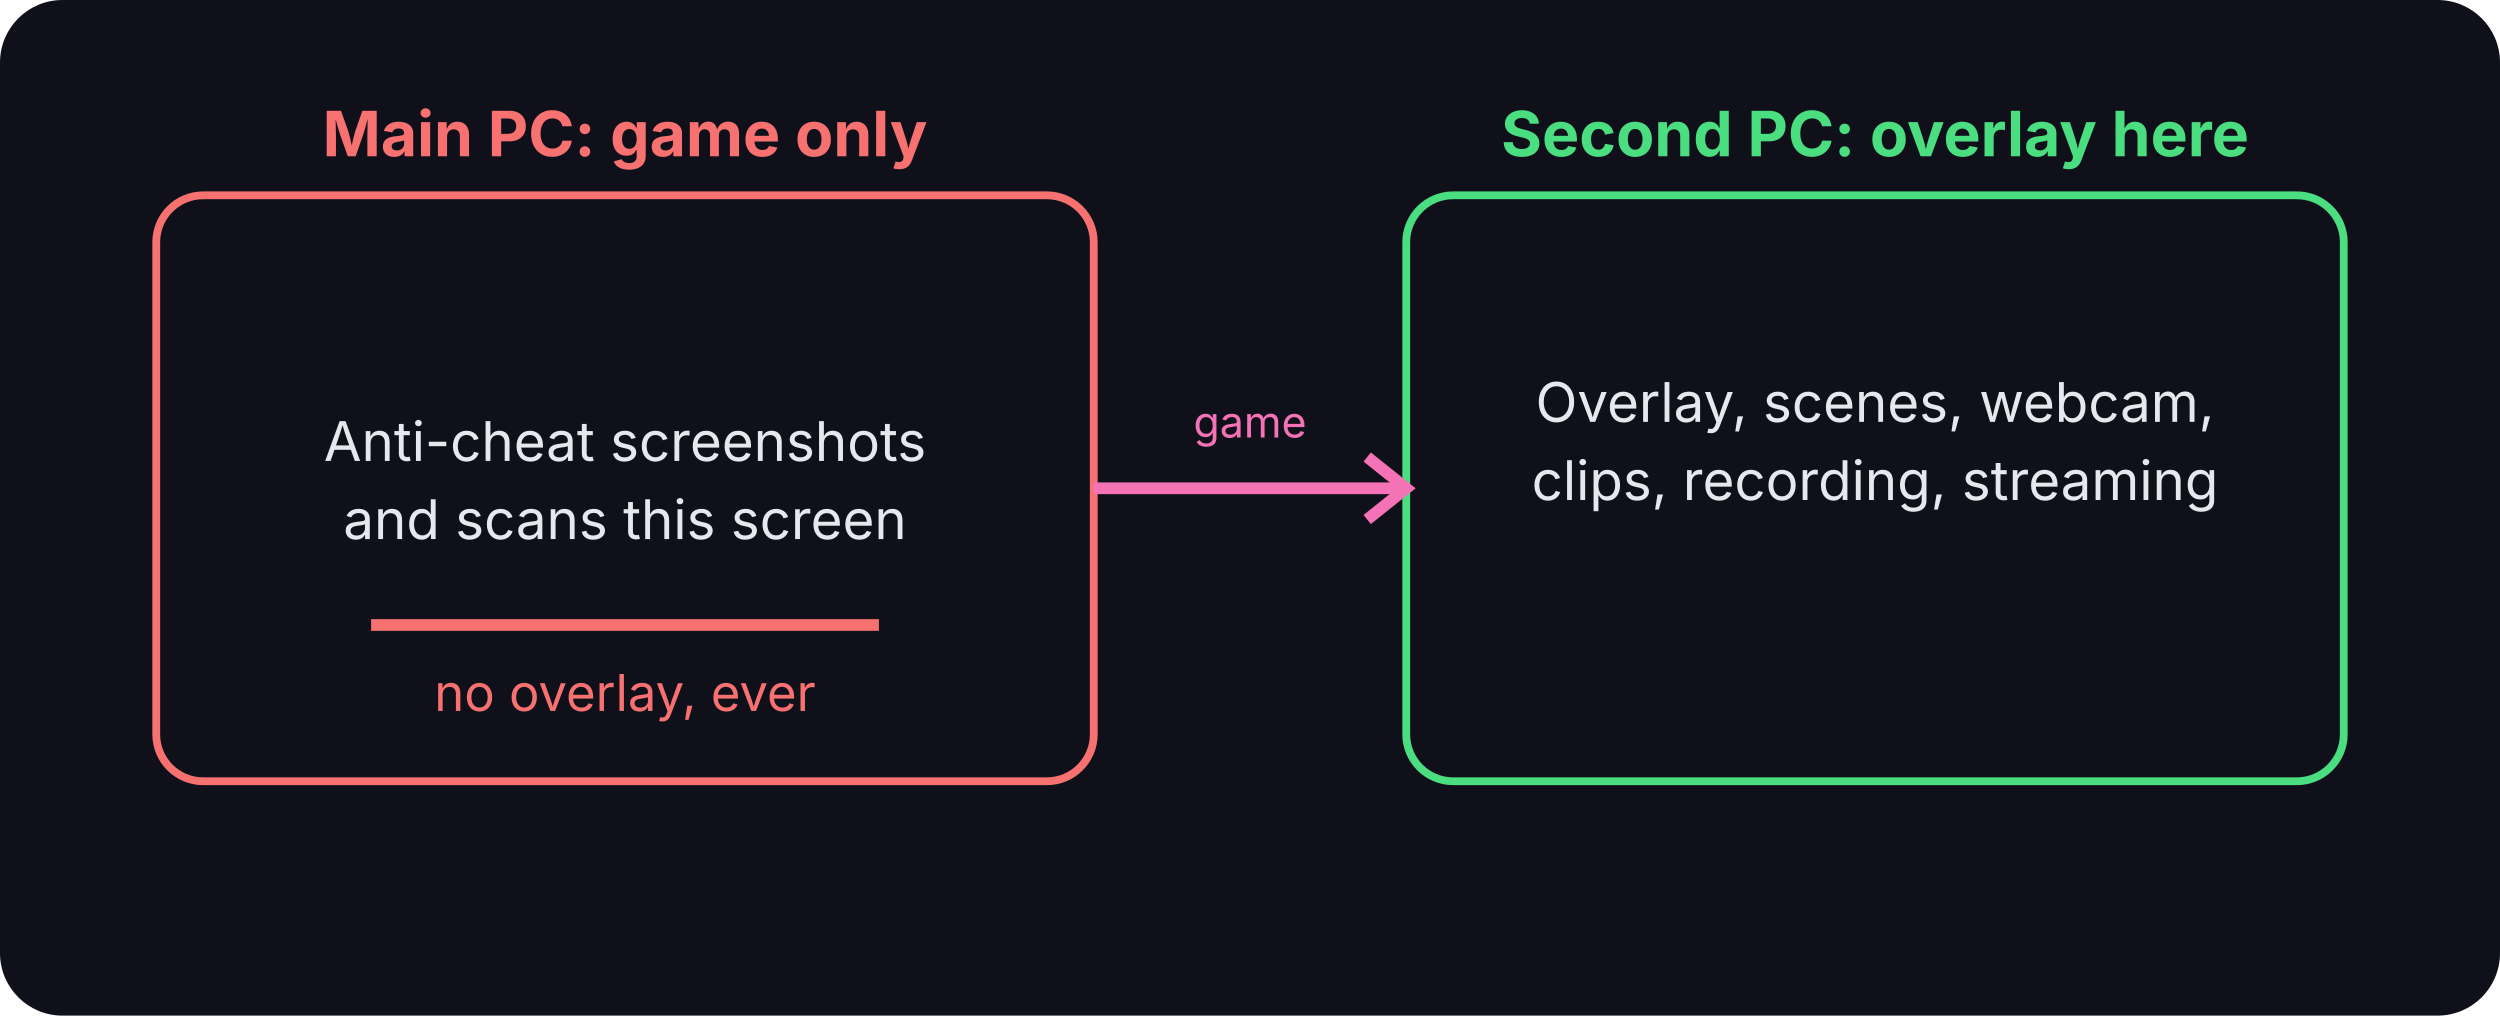
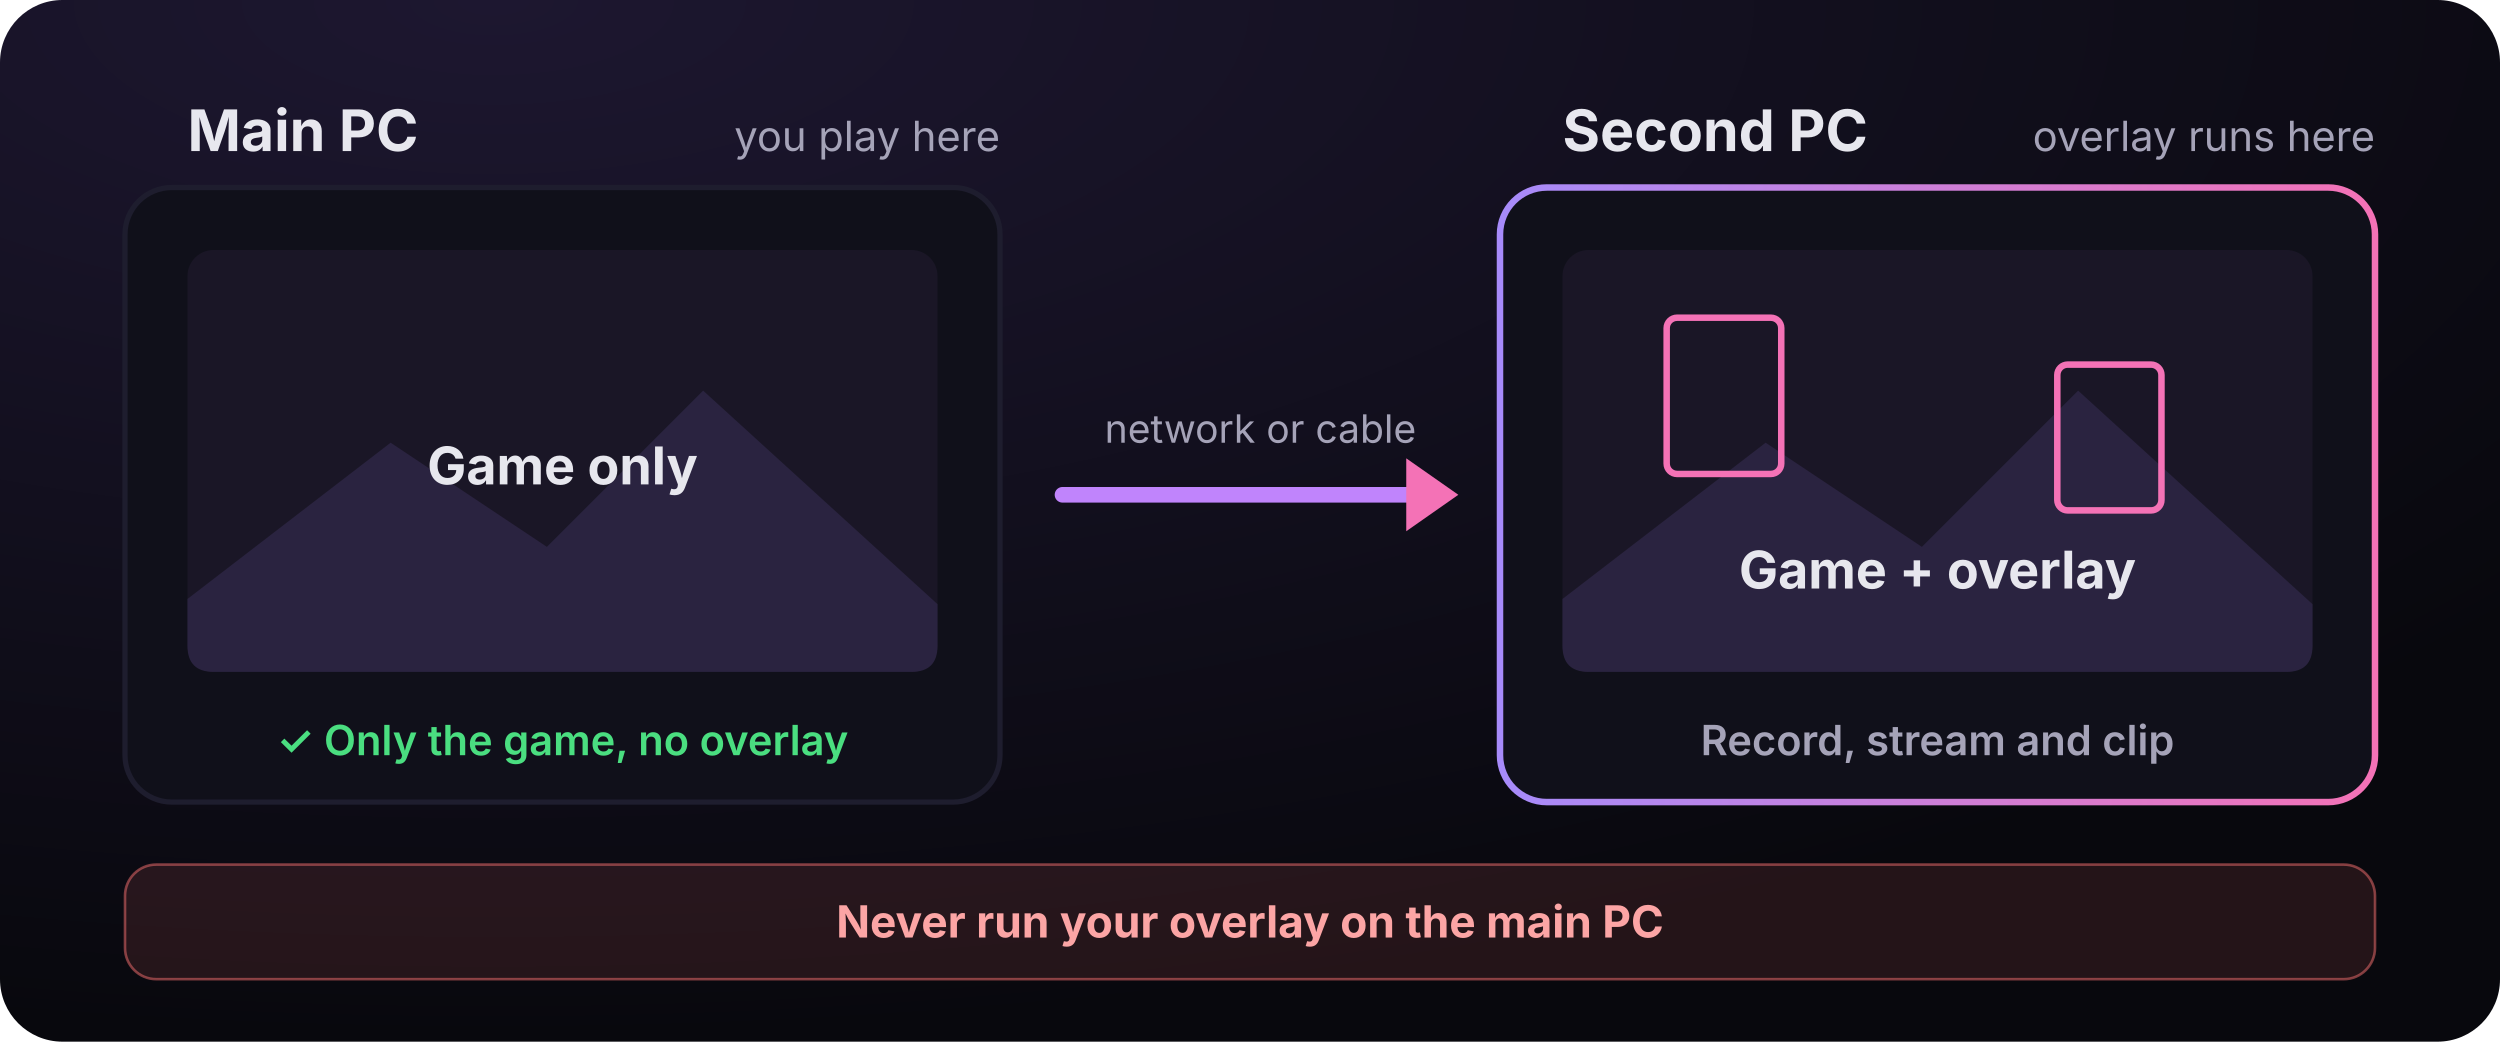
- <svg xmlns="http://www.w3.org/2000/svg" viewBox="0 0 640 260" font-family="Inter, Segoe UI, sans-serif">
-   <rect width="640" height="260" rx="16" fill="#10101a" />
-   <rect x="40" y="50" width="240" height="150" rx="12" fill="none" stroke="#f87171" stroke-width="2" />
-   <rect x="360" y="50" width="240" height="150" rx="12" fill="none" stroke="#4ade80" stroke-width="2" />
-   <text x="160" y="40" fill="#f87171" font-size="16" font-weight="700" text-anchor="middle">Main PC: game only</text>
-   <text x="480" y="40" fill="#4ade80" font-size="16" font-weight="700" text-anchor="middle">Second PC: overlay here</text>
-   <text x="160" y="118" fill="#e7e7ee" font-size="14" text-anchor="middle">Anti-cheat screenshots</text>
-   <text x="160" y="138" fill="#e7e7ee" font-size="14" text-anchor="middle">and scans this screen</text>
-   <path d="M95 160l130 0" stroke="#f87171" stroke-width="3" />
-   <text x="160" y="182" fill="#f87171" font-size="13" text-anchor="middle">no overlay, ever</text>
-   <text x="480" y="108" fill="#e7e7ee" font-size="14" text-anchor="middle">Overlay, scenes, webcam,</text>
-   <text x="480" y="128" fill="#e7e7ee" font-size="14" text-anchor="middle">clips, recording, streaming</text>
-   <path d="M280 125h80" stroke="#f472b6" stroke-width="3" />
-   <path d="M350 117l10 8-10 8" fill="none" stroke="#f472b6" stroke-width="3" />
-   <text x="320" y="112" fill="#f472b6" font-size="11" text-anchor="middle">game</text>
+ <svg xmlns="http://www.w3.org/2000/svg" viewBox="0 0 960 400" font-family="Inter, Segoe UI, sans-serif">
+   <defs>
+     <linearGradient id="g" x1="0" x2="1">
+       <stop offset="0" stop-color="#a78bfa" />
+       <stop offset="1" stop-color="#f472b6" />
+     </linearGradient>
+     <radialGradient id="bg" cx="0.2" cy="0" r="1">
+       <stop offset="0" stop-color="#1d1730" />
+       <stop offset="1" stop-color="#08080d" />
+     </radialGradient>
+   </defs>
+   <rect width="960" height="400" rx="24" fill="url(#bg)" />
+   <rect x="48" y="72" width="336" height="236" rx="18" fill="#10101a" stroke="#1e1d2e" stroke-width="2" />
+   <text x="72" y="58" fill="#e7e7ee" font-size="22" font-weight="700">Main PC</text>
+   <text x="384" y="58" fill="#a5a3b8" font-size="16" text-anchor="end">you play here</text>
+   <rect x="72" y="96" width="288" height="162" rx="10" fill="#1a1626" />
+   <path d="M72 230 L150 170 L210 210 L270 150 L360 232 L360 248 Q360 258 350 258 L82 258 Q72 258 72 248Z" fill="#2a2340" />
+   <text x="216" y="186" fill="#e7e7ee" font-size="20" font-weight="700" text-anchor="middle">Game only</text>
+   <circle cx="216" cy="282" r="0" />
+   <text x="216" y="290" fill="#4ade80" font-size="16" font-weight="600" text-anchor="middle">✓ Only the game, no overlay</text>
+   <path d="M408 190 H548" stroke="#c084fc" stroke-width="6" stroke-linecap="round" />
+   <path d="M540 176 L560 190 L540 204Z" fill="#f472b6" />
+   <text x="484" y="170" fill="#a5a3b8" font-size="15" text-anchor="middle">network or cable</text>
+   <rect x="576" y="72" width="336" height="236" rx="18" fill="#10101a" stroke="url(#g)" stroke-width="2.5" />
+   <text x="600" y="58" fill="#e7e7ee" font-size="22" font-weight="700">Second PC</text>
+   <text x="912" y="58" fill="#a5a3b8" font-size="16" text-anchor="end">overlay runs here</text>
+   <rect x="600" y="96" width="288" height="162" rx="10" fill="#1a1626" />
+   <path d="M600 230 L678 170 L738 210 L798 150 L888 232 L888 248 Q888 258 878 258 L610 258 Q600 258 600 248Z" fill="#2a2340" />
+   <rect x="640" y="122" width="44" height="60" rx="4" fill="none" stroke="#f472b6" stroke-width="2.5" />
+   <rect x="790" y="140" width="40" height="56" rx="4" fill="none" stroke="#f472b6" stroke-width="2.5" />
+   <text x="744" y="226" fill="#e7e7ee" font-size="20" font-weight="700" text-anchor="middle">Game + overlay</text>
+   <text x="744" y="290" fill="#a5a3b8" font-size="16" font-weight="600" text-anchor="middle">Record, stream and clip</text>
+   <rect x="48" y="332" width="864" height="44" rx="12" fill="rgba(248,113,113,0.12)" stroke="rgba(248,113,113,0.5)" />
+   <text x="480" y="360" fill="#fca5a5" font-size="17" font-weight="700" text-anchor="middle">Never run your overlay on the main PC</text>
</svg>
